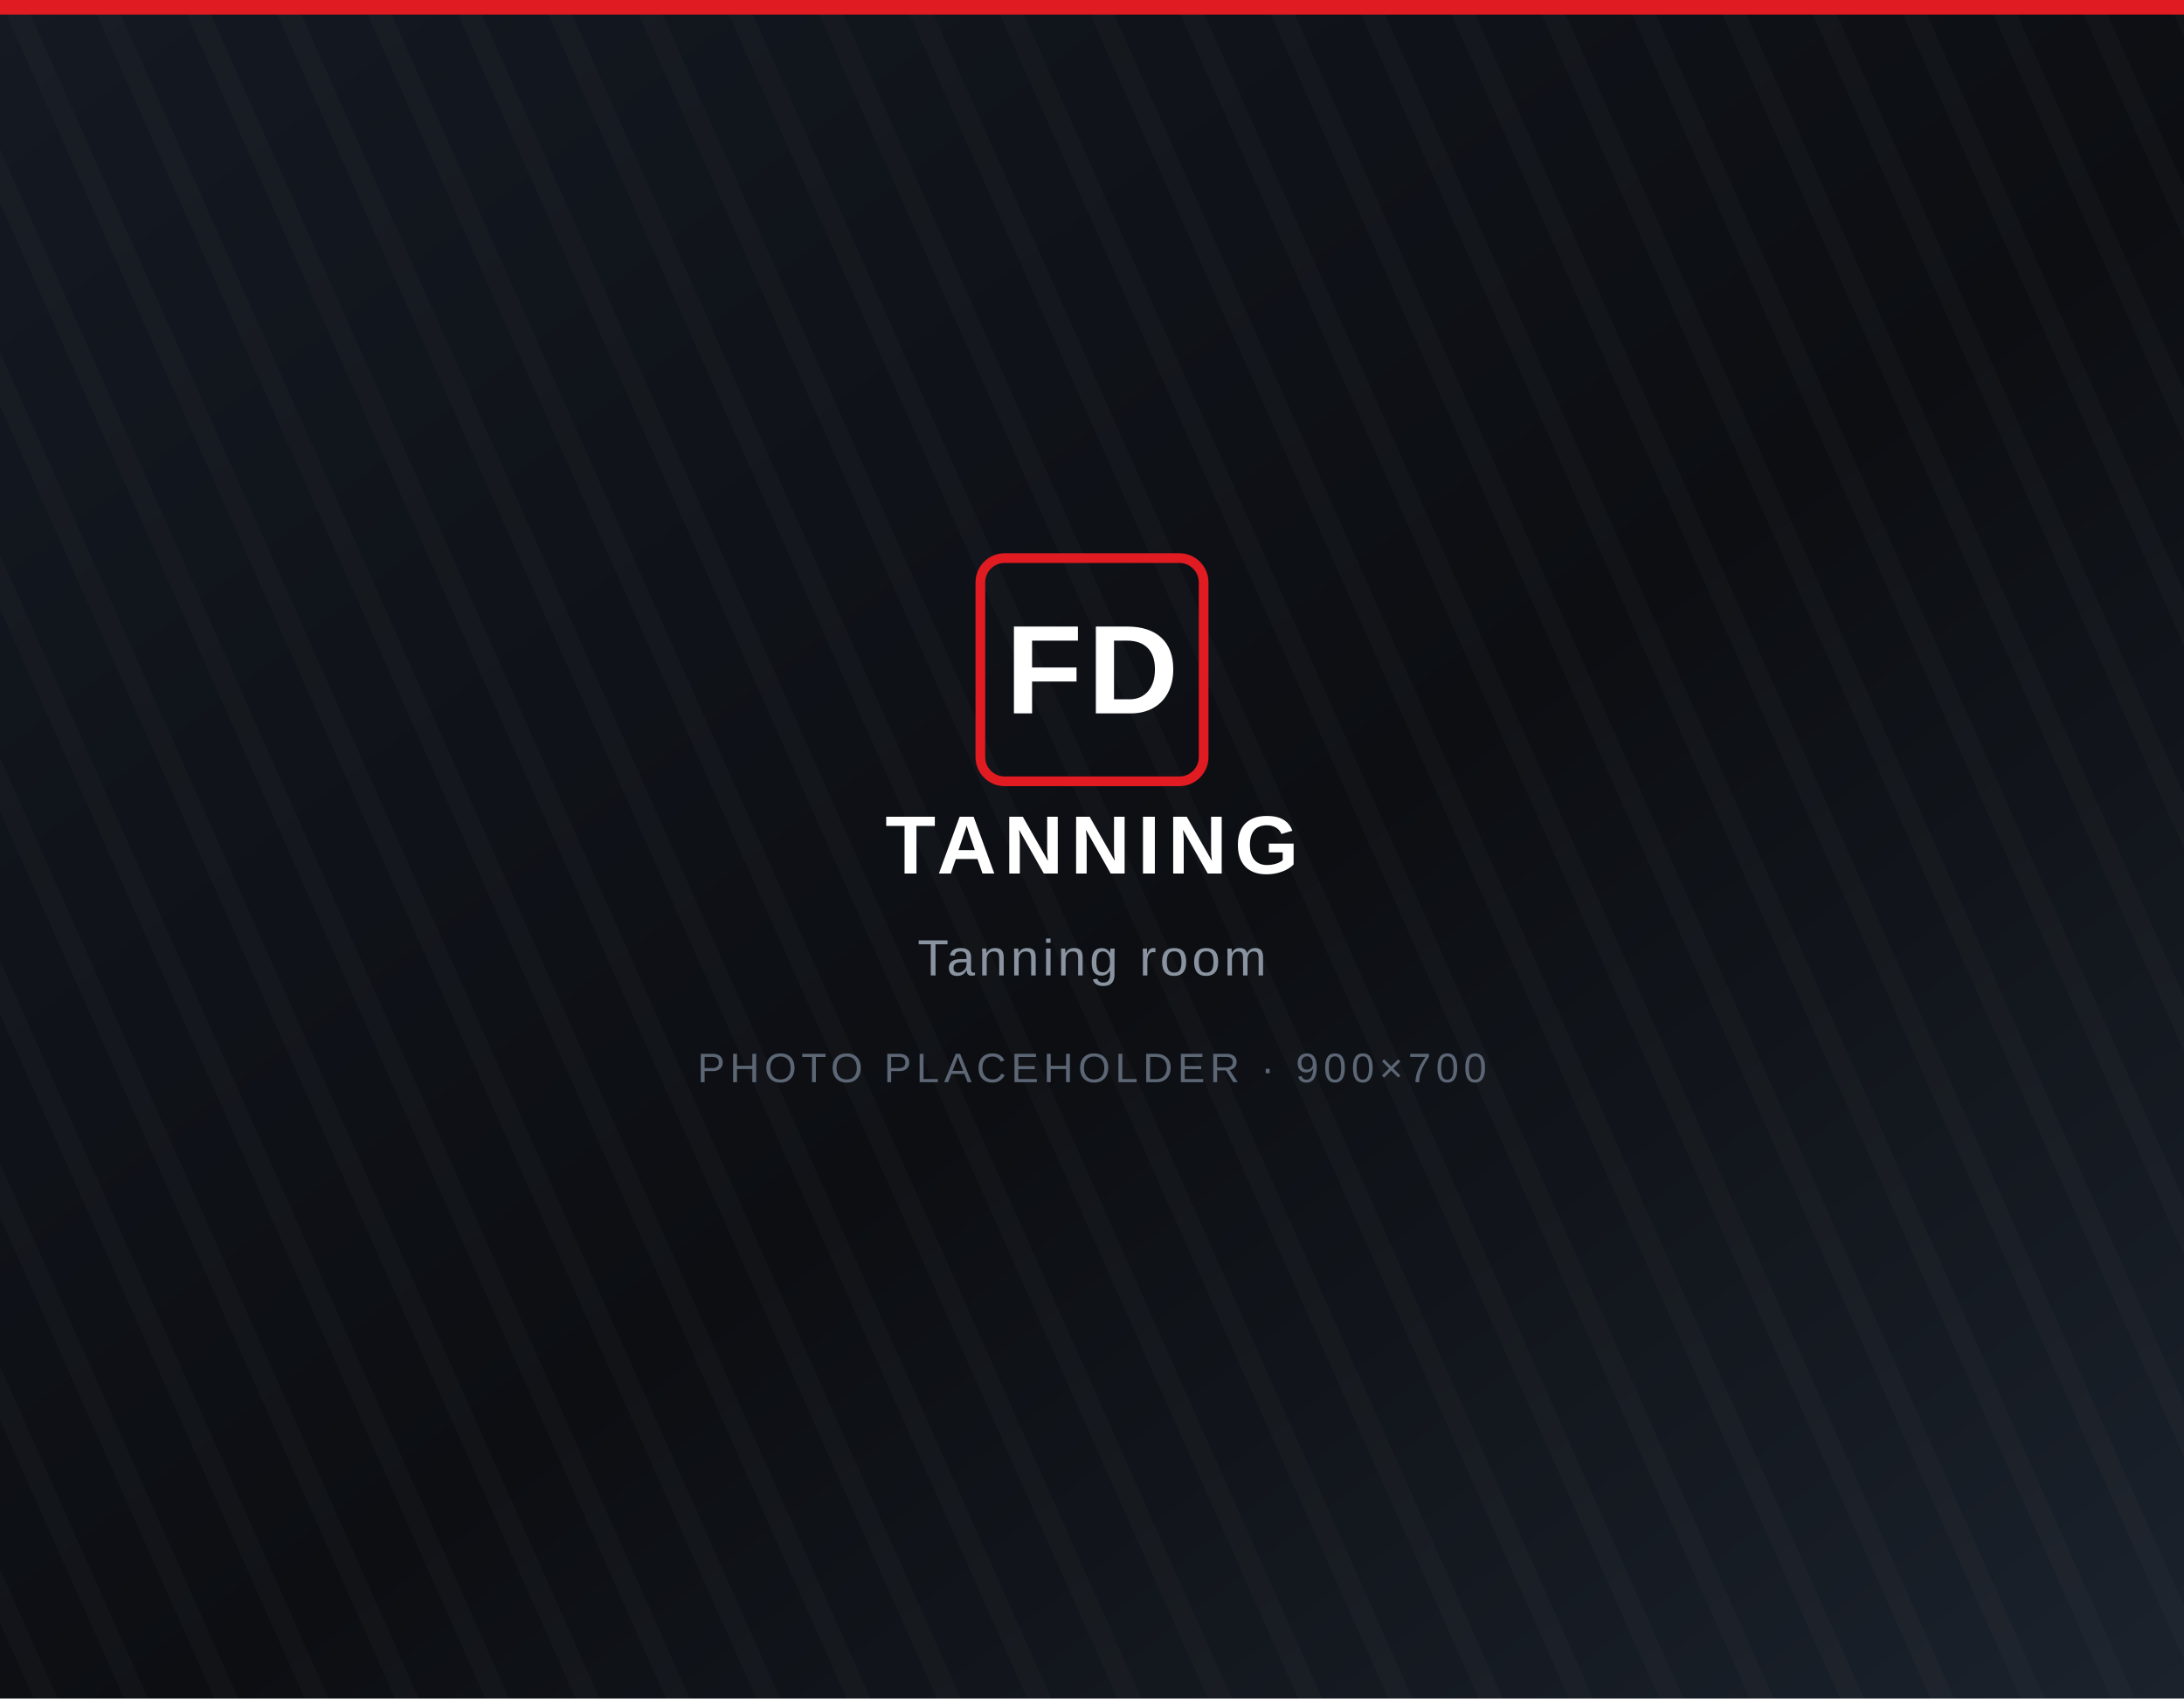
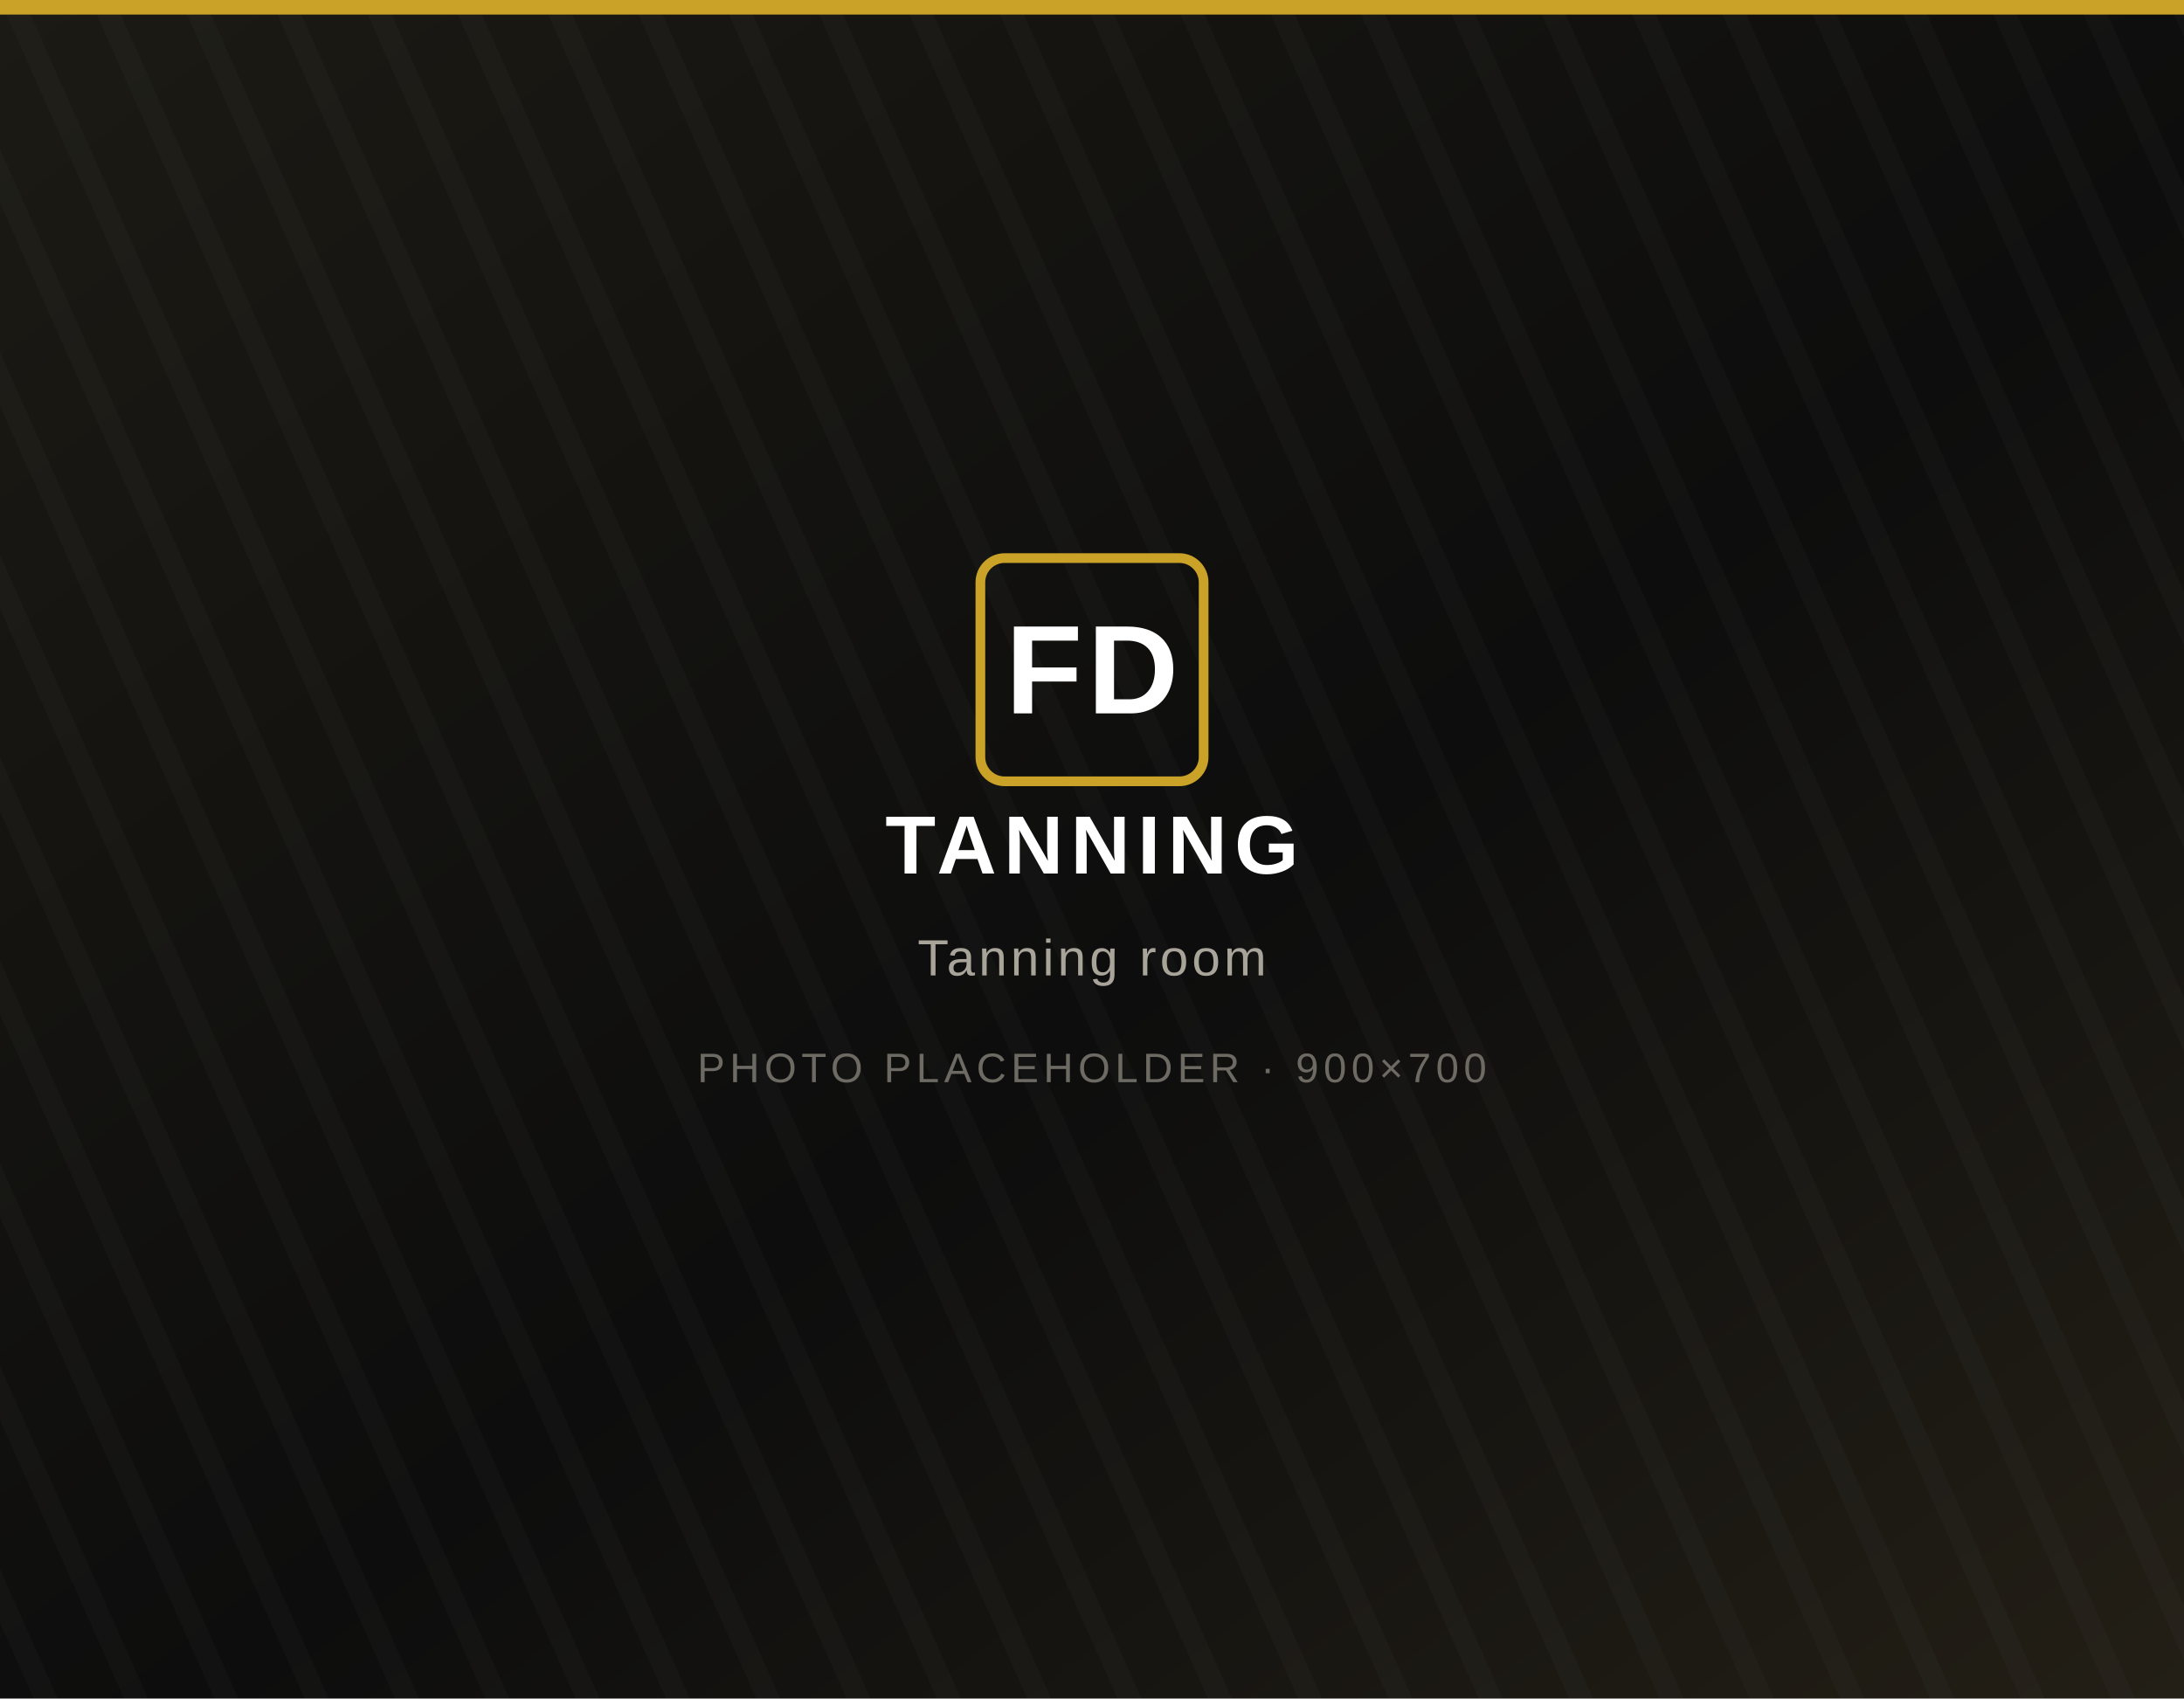
<svg xmlns="http://www.w3.org/2000/svg" viewBox="0 0 900 700" width="900" height="700" role="img" aria-label="TANNING">
  <defs>
    <linearGradient id="g" x1="0" y1="0" x2="1" y2="1">
-       <stop offset="0" stop-color="#141922" />
-       <stop offset="0.55" stop-color="#0C0E12" />
-       <stop offset="1" stop-color="#1B222C" />
+       <stop offset="0" stop-color="#1c1a14" />
+       <stop offset="0.55" stop-color="#0d0d0d" />
+       <stop offset="1" stop-color="#231f16" />
    </linearGradient>
    <pattern id="stripes" width="34" height="34" patternUnits="userSpaceOnUse" patternTransform="rotate(-24)">
      <rect width="34" height="34" fill="none" />
      <rect width="9" height="34" fill="#FFFFFF" opacity="0.022" />
    </pattern>
  </defs>
  <rect width="900" height="700" fill="url(#g)" />
  <rect width="900" height="700" fill="url(#stripes)" />
-   <rect x="0" y="0" width="900" height="6" fill="#E01B22" />
+   <rect x="0" y="0" width="900" height="6" fill="#c9a227" />
  <g transform="translate(450 350)" text-anchor="middle" font-family="'Barlow Condensed','Arial Narrow',Arial,sans-serif">
    <g transform="translate(0 -74)">
-       <rect x="-46" y="-46" width="92" height="92" rx="10" fill="none" stroke="#E01B22" stroke-width="4" />
+       <rect x="-46" y="-46" width="92" height="92" rx="10" fill="none" stroke="#c9a227" stroke-width="4" />
      <text y="18" font-size="52" font-weight="700" fill="#FFFFFF" letter-spacing="2">FD</text>
    </g>
    <text y="10" font-size="34" font-weight="700" fill="#FFFFFF" letter-spacing="3">TANNING</text>
-     <text y="52" font-size="21" font-weight="500" fill="#8A93A0" letter-spacing="1.5">Tanning room</text>
-     <text y="96" font-size="17" font-weight="500" fill="#5C6674" letter-spacing="2">PHOTO PLACEHOLDER · 900×700</text>
+     <text y="52" font-size="21" font-weight="500" fill="#a8a49a" letter-spacing="1.5">Tanning room</text>
+     <text y="96" font-size="17" font-weight="500" fill="#6d6a63" letter-spacing="2">PHOTO PLACEHOLDER · 900×700</text>
  </g>
</svg>
